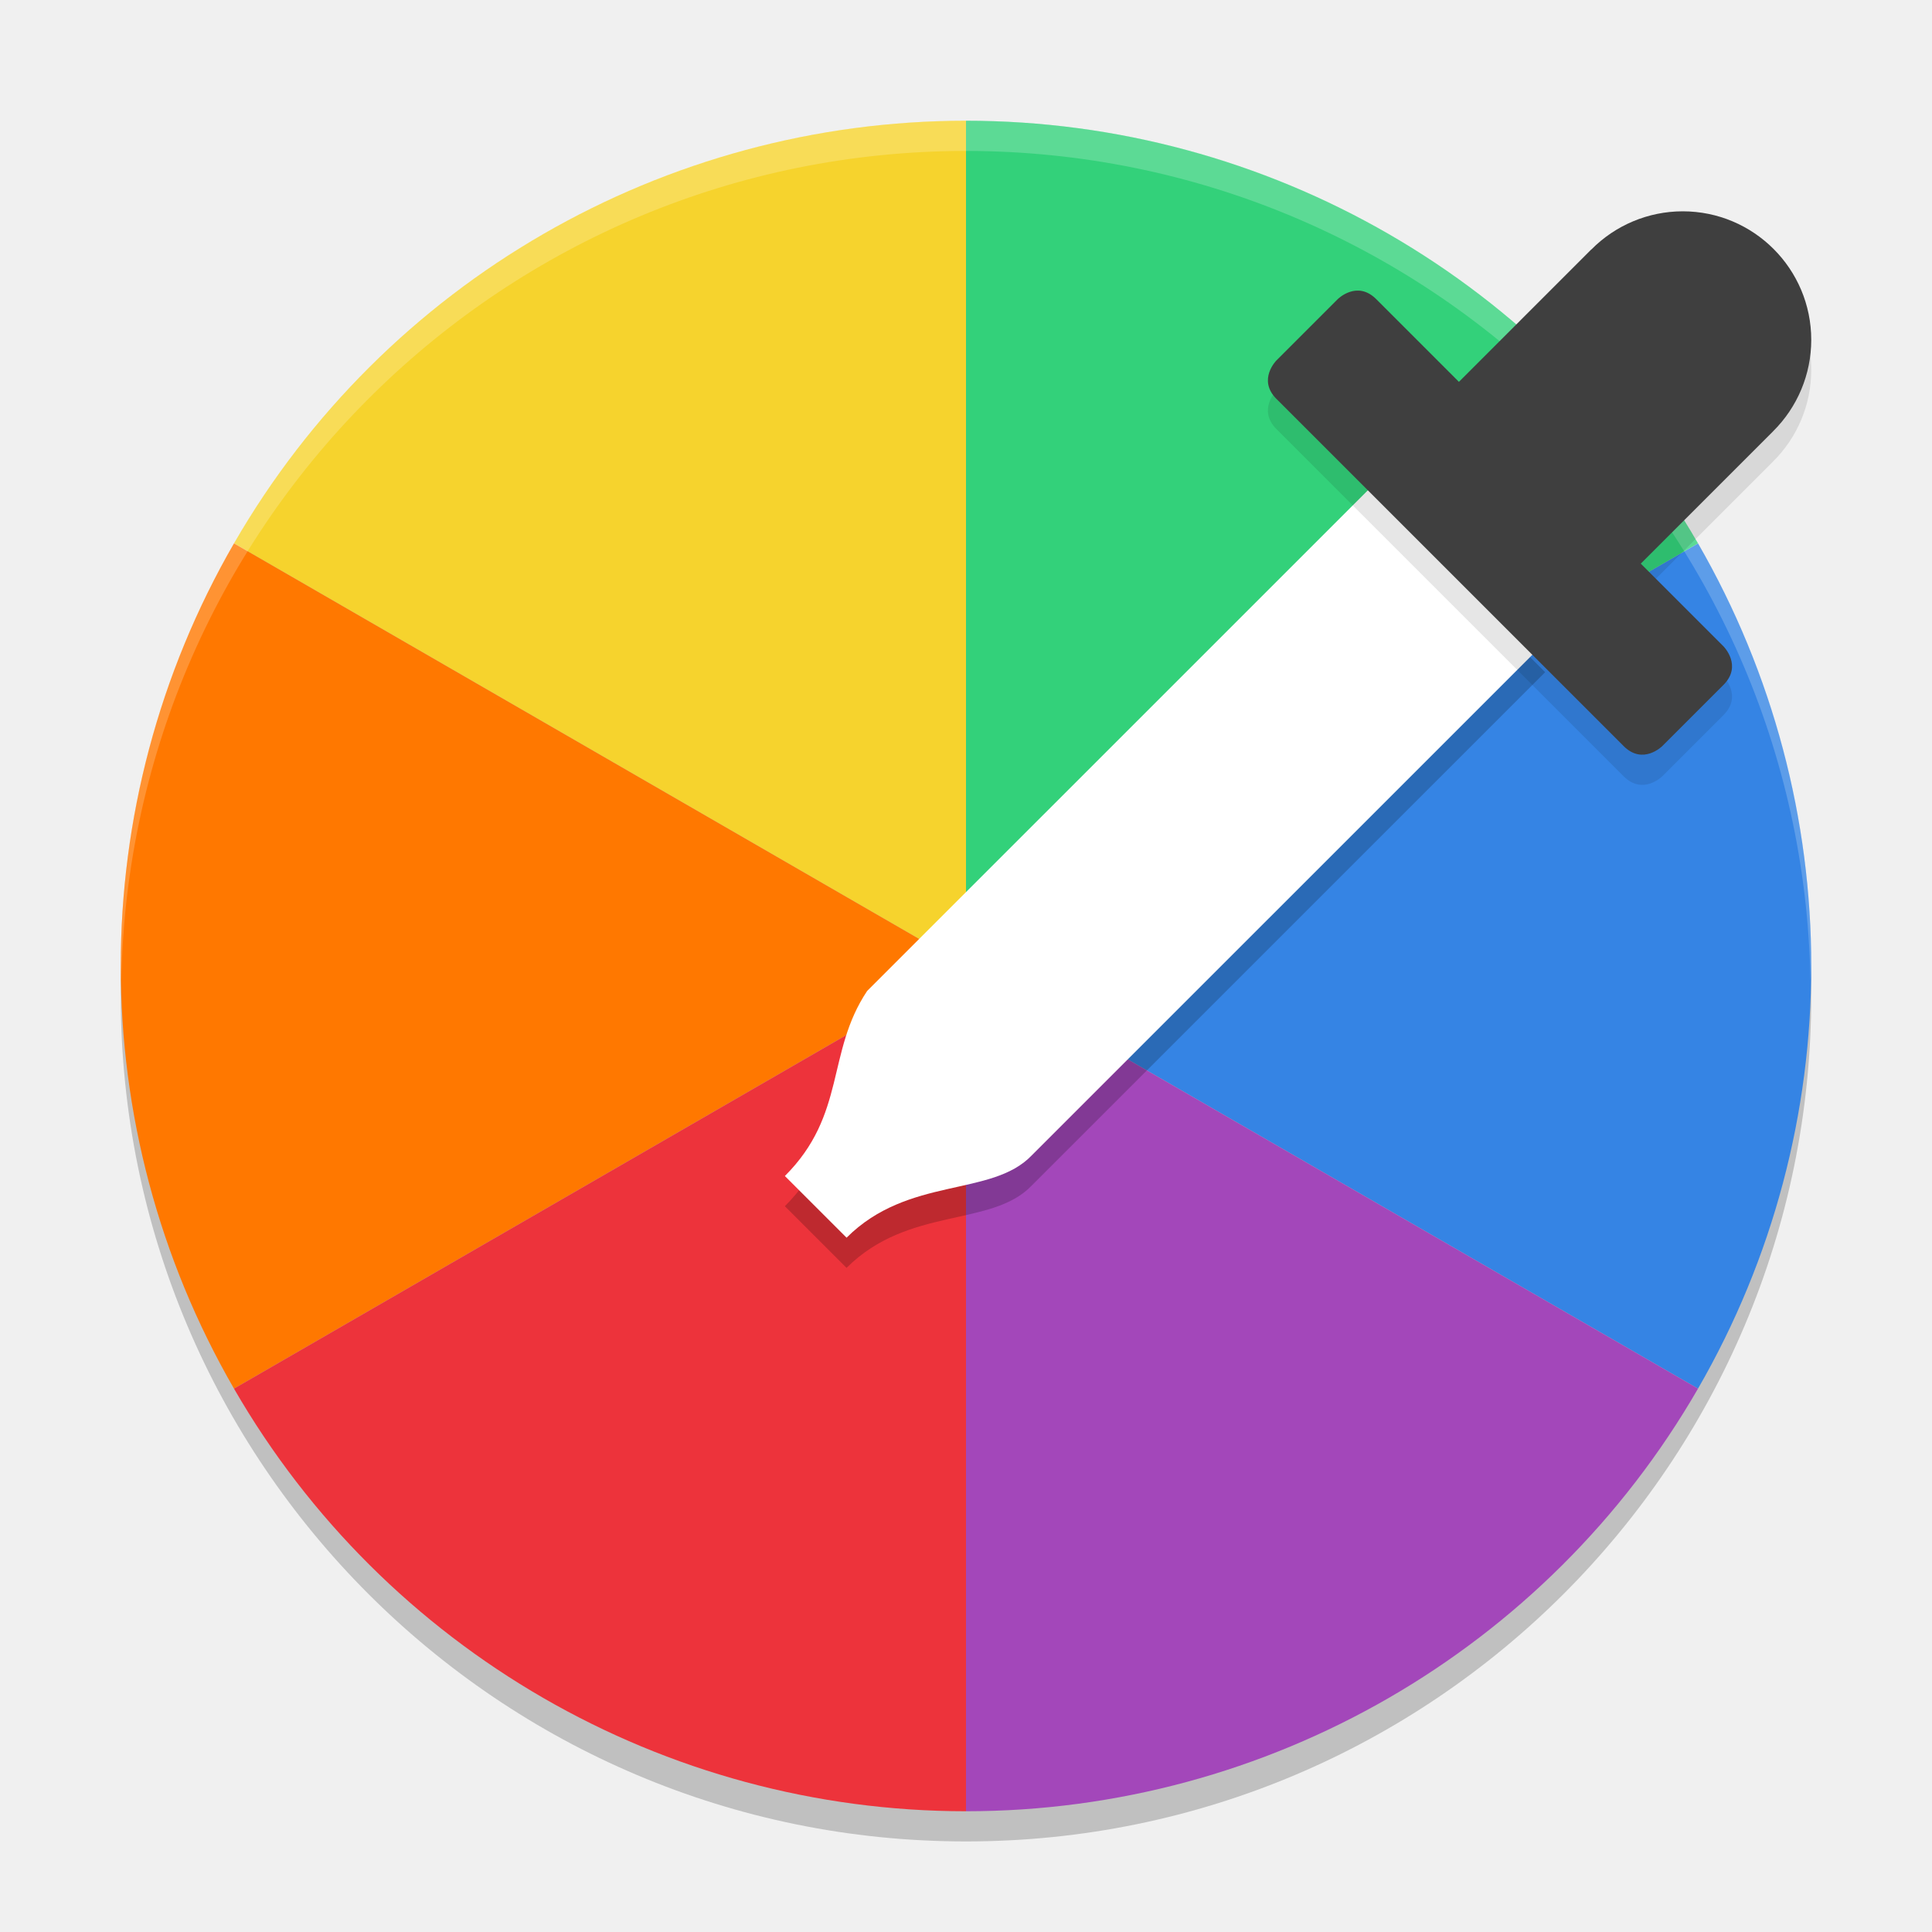
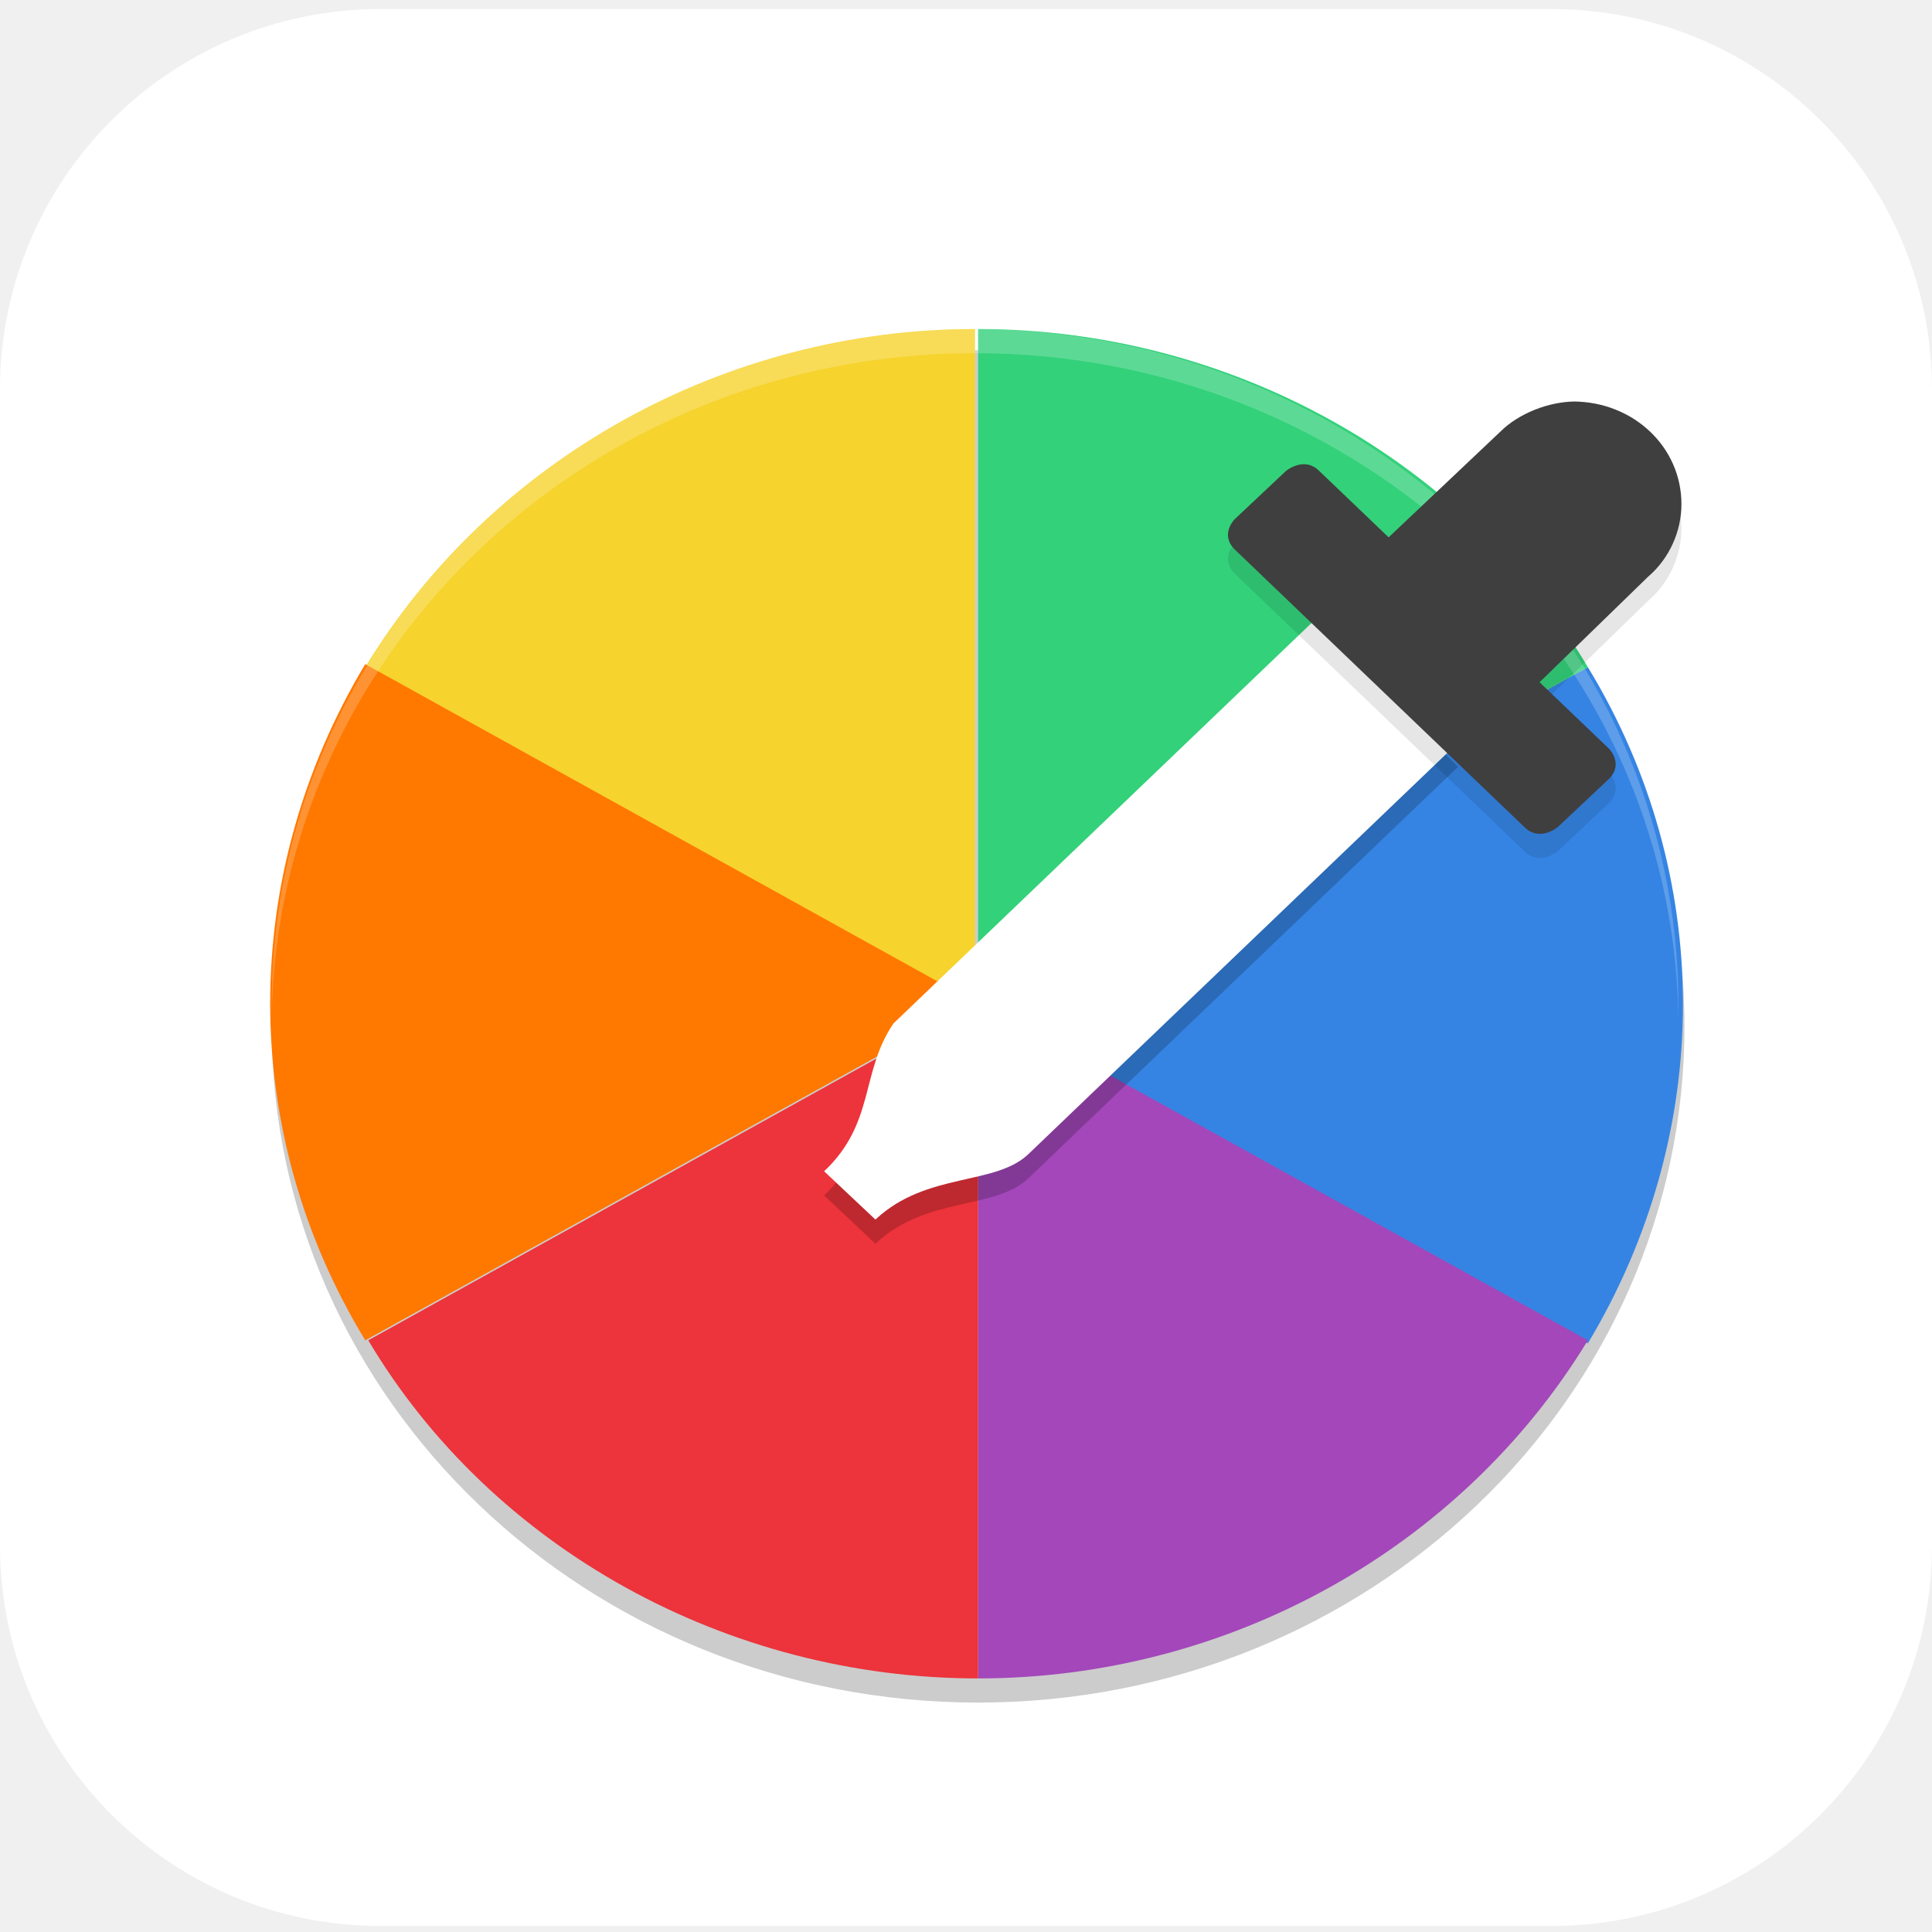
- <svg xmlns="http://www.w3.org/2000/svg" width="64" height="64" version="1.1">
-   <circle style="opacity:0.2" cx="32" cy="33" r="28" />
-   <path style="fill:#3584e4" d="m 56.249,18 a 28,28 0 0 1 0,28 L 32,32 Z" />
-   <path style="fill:#a347ba" d="M 56.249,46 A 28,28 0 0 1 32,60 v -28 z" />
-   <path style="fill:#33d17a" d="M 32,4 A 28,28 0 0 1 56.249,18 L 32,32 Z" />
-   <path style="fill:#f6d32d" d="M 7.751,18 A 28,28 0 0 1 32,4 V 32 Z" />
-   <path style="fill:#ff7800" d="m 7.751,46 a 28,28 0 0 1 0,-28 L 32,32 Z" />
-   <path style="opacity:0.2;fill:#ffffff" d="M 32 4 A 28 28 0 0 0 4 32 A 28 28 0 0 0 4.018 32.492 A 28 28 0 0 1 32 5 A 28 28 0 0 1 59.975 32.492 A 28 28 0 0 0 60 32 A 28 28 0 0 0 32 4 z" />
-   <path style="fill:#ed333b" d="M 32,60 A 28,28 0 0 1 7.751,46 L 32,32 Z" />
-   <path style="opacity:0.2" d="M 45.736,16.818 28.725,33.827 c -1.362,2.043 -0.681,4.086 -2.725,6.13 L 28.043,42 c 2.044,-2.043 4.806,-1.339 6.131,-2.724 L 51.185,22.267 Z" />
-   <path style="fill:#ffffff" d="M 45.736,15.818 28.725,32.827 c -1.362,2.043 -0.681,4.086 -2.725,6.13 l 2.044,2.043 c 2.044,-2.043 4.806,-1.339 6.131,-2.724 L 51.185,21.267 Z" />
-   <path style="opacity:0.1" d="m 55.74,8 a 4.26,4.26 0 0 0 -3.028,1.269 l -0.002,-0.002 -4.381,4.382 -2.739,-2.739 c -0.639,-0.639 -1.277,0 -1.277,0 l -2.028,2.028 c 0,0 -0.639,0.639 0,1.277 l 11.501,11.501 c 0.639,0.639 1.278,0 1.278,0 l 2.028,-2.028 c 0.639,-0.639 0,-1.278 0,-1.278 l -2.739,-2.739 4.357,-4.357 0.025,-0.025 -6.76e-4,-6.79e-4 A 4.259,4.259 0 0 0 60,12.26 C 60,9.907 58.093,8 55.741,8 Z" font-weight="400" overflow="visible" />
-   <path style="fill:#3f3f3f" d="m 55.74,7 a 4.26,4.26 0 0 0 -3.028,1.269 l -0.002,-0.002 -4.381,4.382 -2.739,-2.739 c -0.639,-0.639 -1.277,0 -1.277,0 l -2.028,2.028 c 0,0 -0.639,0.639 0,1.277 l 11.501,11.501 c 0.639,0.639 1.278,0 1.278,0 l 2.028,-2.028 c 0.639,-0.639 0,-1.278 0,-1.278 l -2.739,-2.739 4.357,-4.357 0.025,-0.025 -6.76e-4,-6.79e-4 A 4.259,4.259 0 0 0 60,11.26 C 60,8.907 58.093,7 55.741,7 Z" font-weight="400" overflow="visible" />
+ <svg xmlns="http://www.w3.org/2000/svg" id="_图层_1" data-name="图层_1" version="1.1" viewBox="0 0 64 64" width="64" height="64">
+   <defs>
+     <style>
+       .st0 {
+         fill: #3f3f3f;
+       }
+ 
+       .st1, .st2 {
+         fill: #fff;
+       }
+ 
+       .st3 {
+         fill: #ed333b;
+       }
+ 
+       .st4 {
+         opacity: .1;
+       }
+ 
+       .st4, .st5, .st2 {
+         isolation: isolate;
+       }
+ 
+       .st6 {
+         fill: #f6d32d;
+       }
+ 
+       .st5, .st2 {
+         opacity: .2;
+       }
+ 
+       .st7 {
+         fill: #33d17a;
+       }
+ 
+       .st8 {
+         fill: #3584e4;
+       }
+ 
+       .st9 {
+         fill: #a347ba;
+       }
+ 
+       .st10 {
+         fill: #ff7800;
+       }
+     </style>
+   </defs>
+   <rect class="st1" y=".3" width="64" height="63.5" rx="12.6" ry="12.6" />
+   <ellipse class="st5" cx="32.4" cy="34" rx="23.4" ry="22.4" />
+   <path class="st8" d="M52.6,22.1c4.2,6.9,4.2,15.4,0,22.4l-20.2-11.2,20.2-11.2Z" />
+   <path class="st9" d="M52.6,44.4c-4.2,6.9-11.9,11.2-20.2,11.2v-22.4l20.2,11.2Z" />
+   <path class="st7" d="M32.4,10.9c8.3,0,16.1,4.3,20.2,11.2l-20.2,11.2V10.9Z" />
+   <path class="st6" d="M12.1,22.1c4.2-6.9,11.9-11.2,20.2-11.2v22.4l-20.2-11.2Z" />
+   <path class="st10" d="M12.1,44.4c-4.2-6.9-4.2-15.4,0-22.4l20.2,11.2-20.2,11.2Z" />
+   <path class="st2" d="M32.4,10.9c-12.9,0-23.4,10-23.4,22.4,0,0,0,0,0,0,0,.1,0,.3,0,.4.2-12.2,10.6-22,23.3-22,12.7,0,23.1,9.8,23.3,22,0-.1,0-.3,0-.4,0-12.4-10.5-22.4-23.4-22.4,0,0,0,0,0,0Z" />
+   <path class="st3" d="M32.4,55.6c-8.3,0-16.1-4.3-20.2-11.2l20.2-11.2v22.4Z" />
+   <path class="st5" d="M43.8,21.1l-14.2,13.6c-1.1,1.6-.6,3.3-2.3,4.9l1.7,1.6c1.7-1.6,4-1.1,5.1-2.2l14.2-13.6-4.5-4.4Z" />
+   <path class="st1" d="M43.8,20.3l-14.2,13.6c-1.1,1.6-.6,3.3-2.3,4.9l1.7,1.6c1.7-1.6,4-1.1,5.1-2.2l14.2-13.6-4.5-4.4Z" />
+   <path class="st4" d="M52.2,14.1c-.9,0-1.9.4-2.5,1h0s-3.7,3.5-3.7,3.5l-2.3-2.2c-.5-.5-1.1,0-1.1,0l-1.7,1.6s-.5.5,0,1l9.6,9.2c.5.5,1.1,0,1.1,0l1.7-1.6c.5-.5,0-1,0-1l-2.3-2.2,3.6-3.5h0s0,0,0,0c.7-.6,1.1-1.5,1.1-2.4,0-1.9-1.6-3.4-3.6-3.4h0Z" />
+   <path class="st0" d="M52.2,13.3c-.9,0-1.9.4-2.5,1h0s-3.7,3.5-3.7,3.5l-2.3-2.2c-.5-.5-1.1,0-1.1,0l-1.7,1.6s-.5.5,0,1l9.6,9.2c.5.5,1.1,0,1.1,0l1.7-1.6c.5-.5,0-1,0-1l-2.3-2.2,3.6-3.5h0s0,0,0,0c.7-.6,1.1-1.5,1.1-2.4,0-1.9-1.6-3.4-3.6-3.4h0Z" />
</svg>
